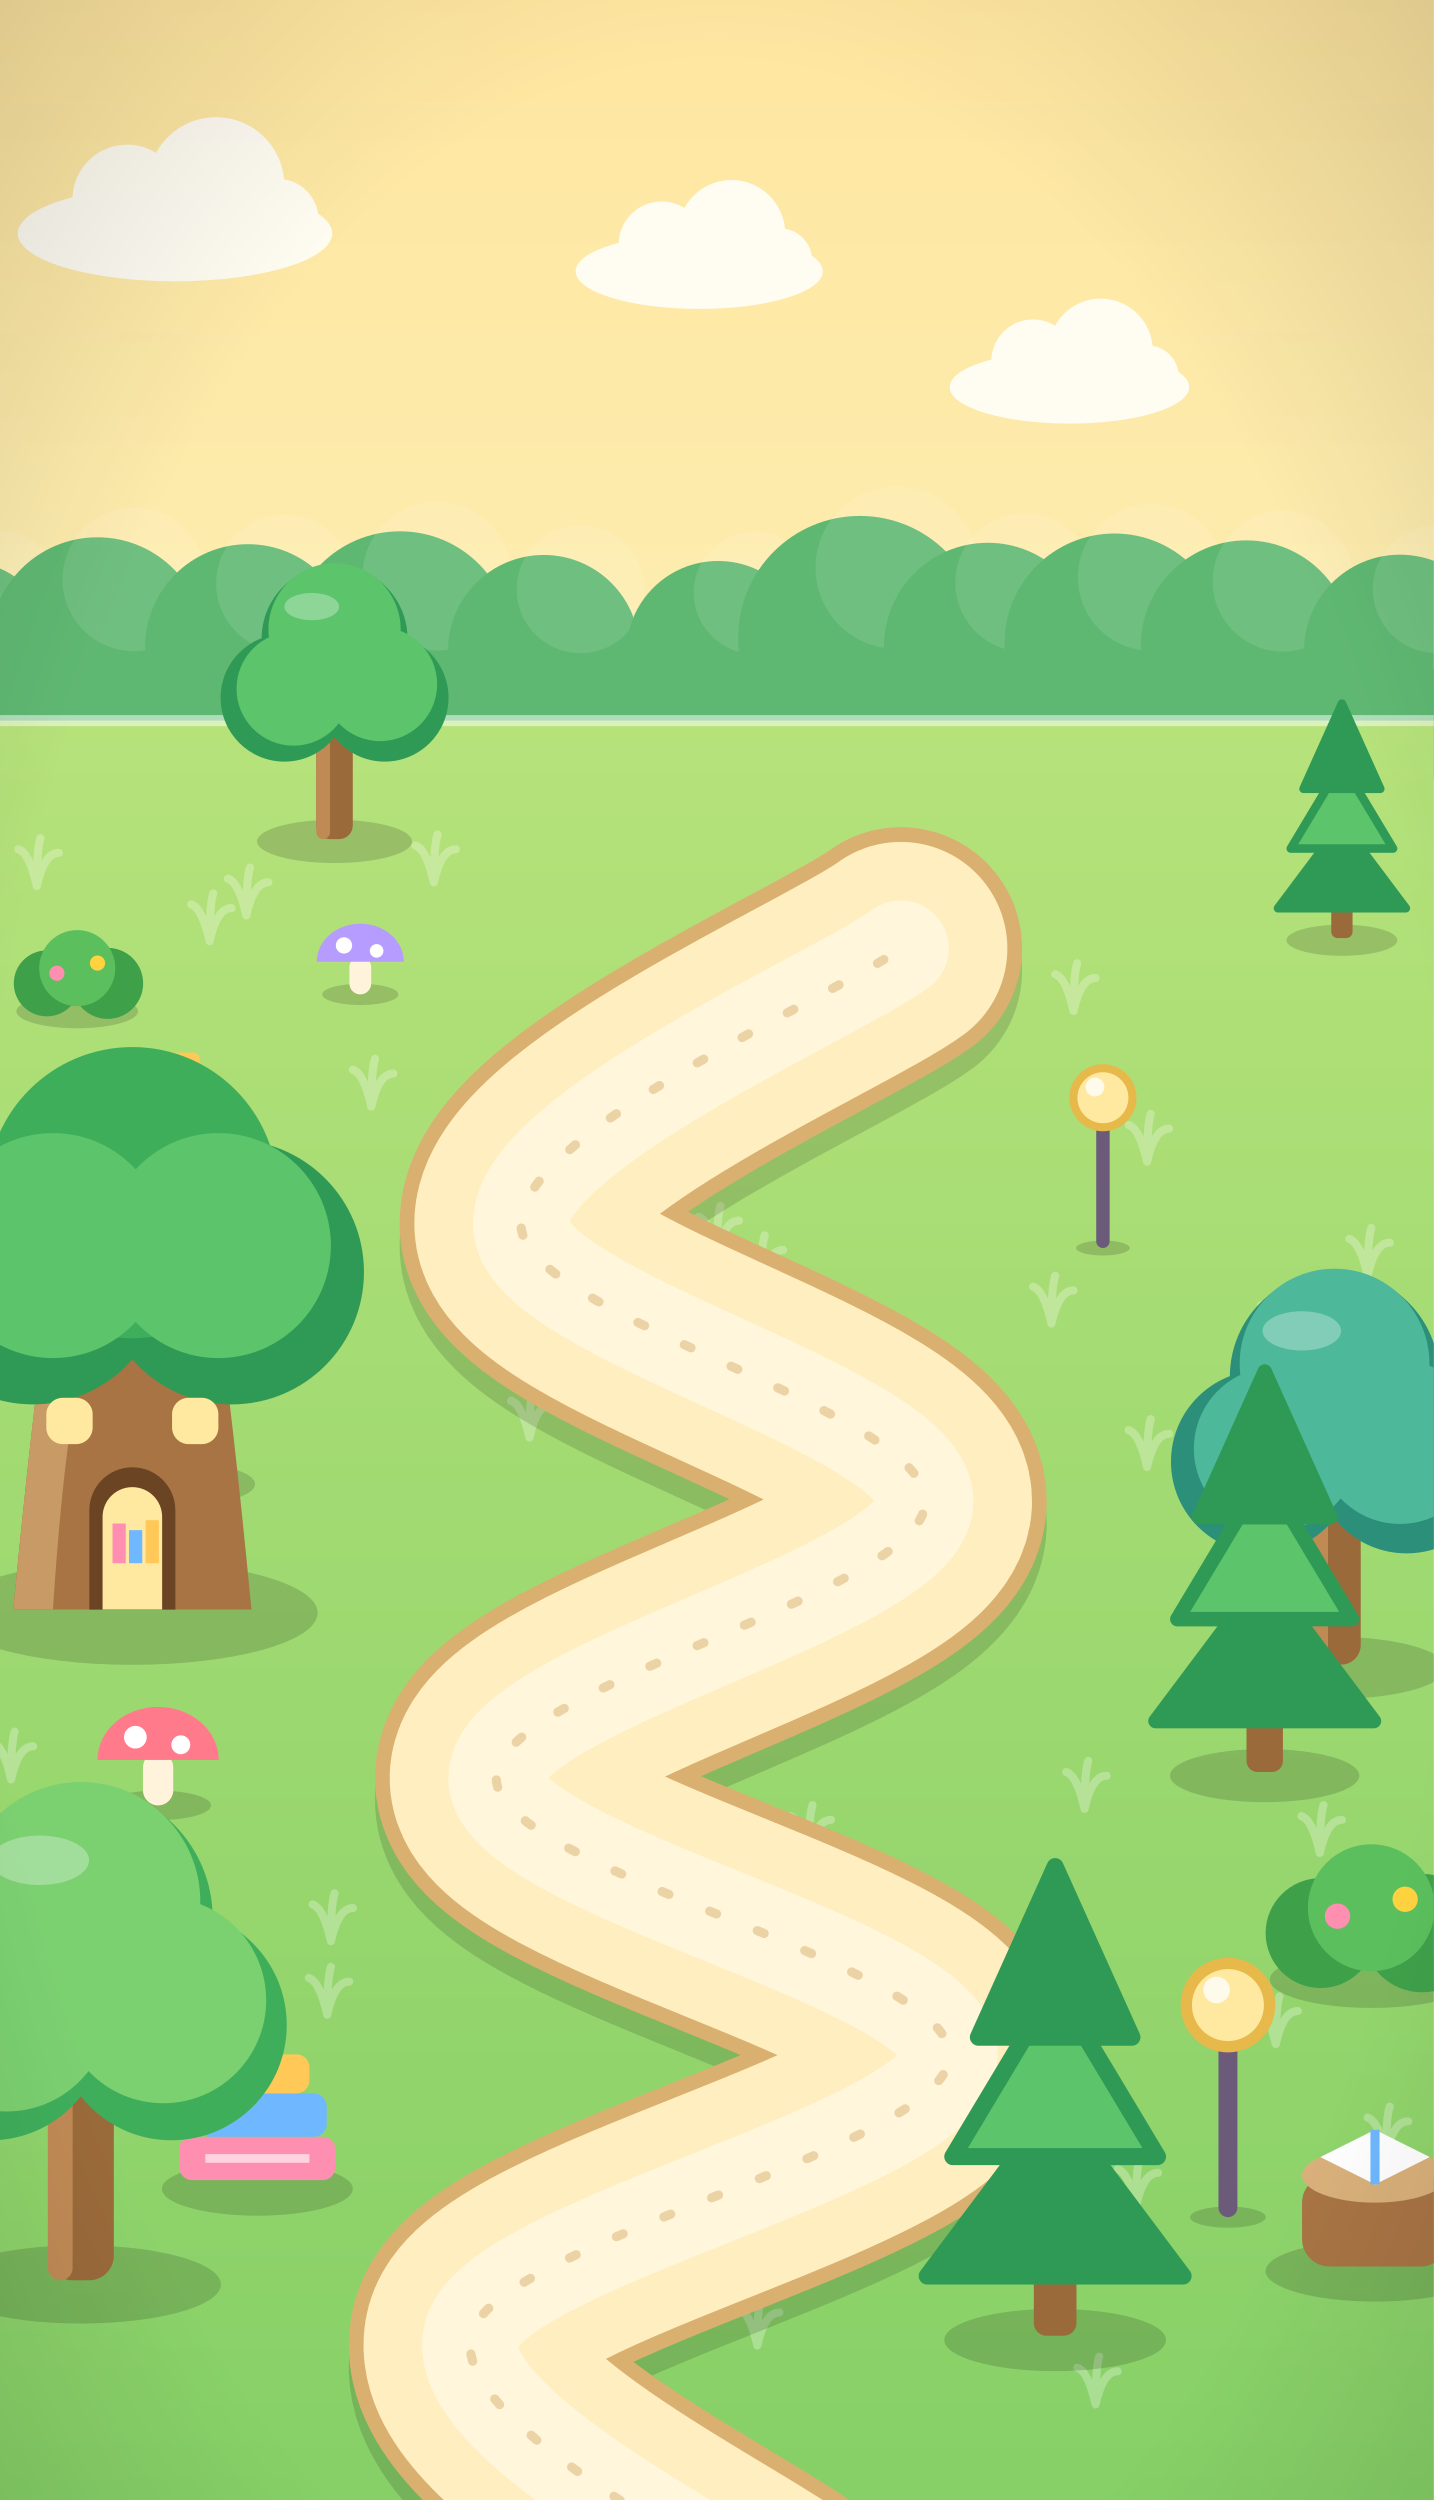
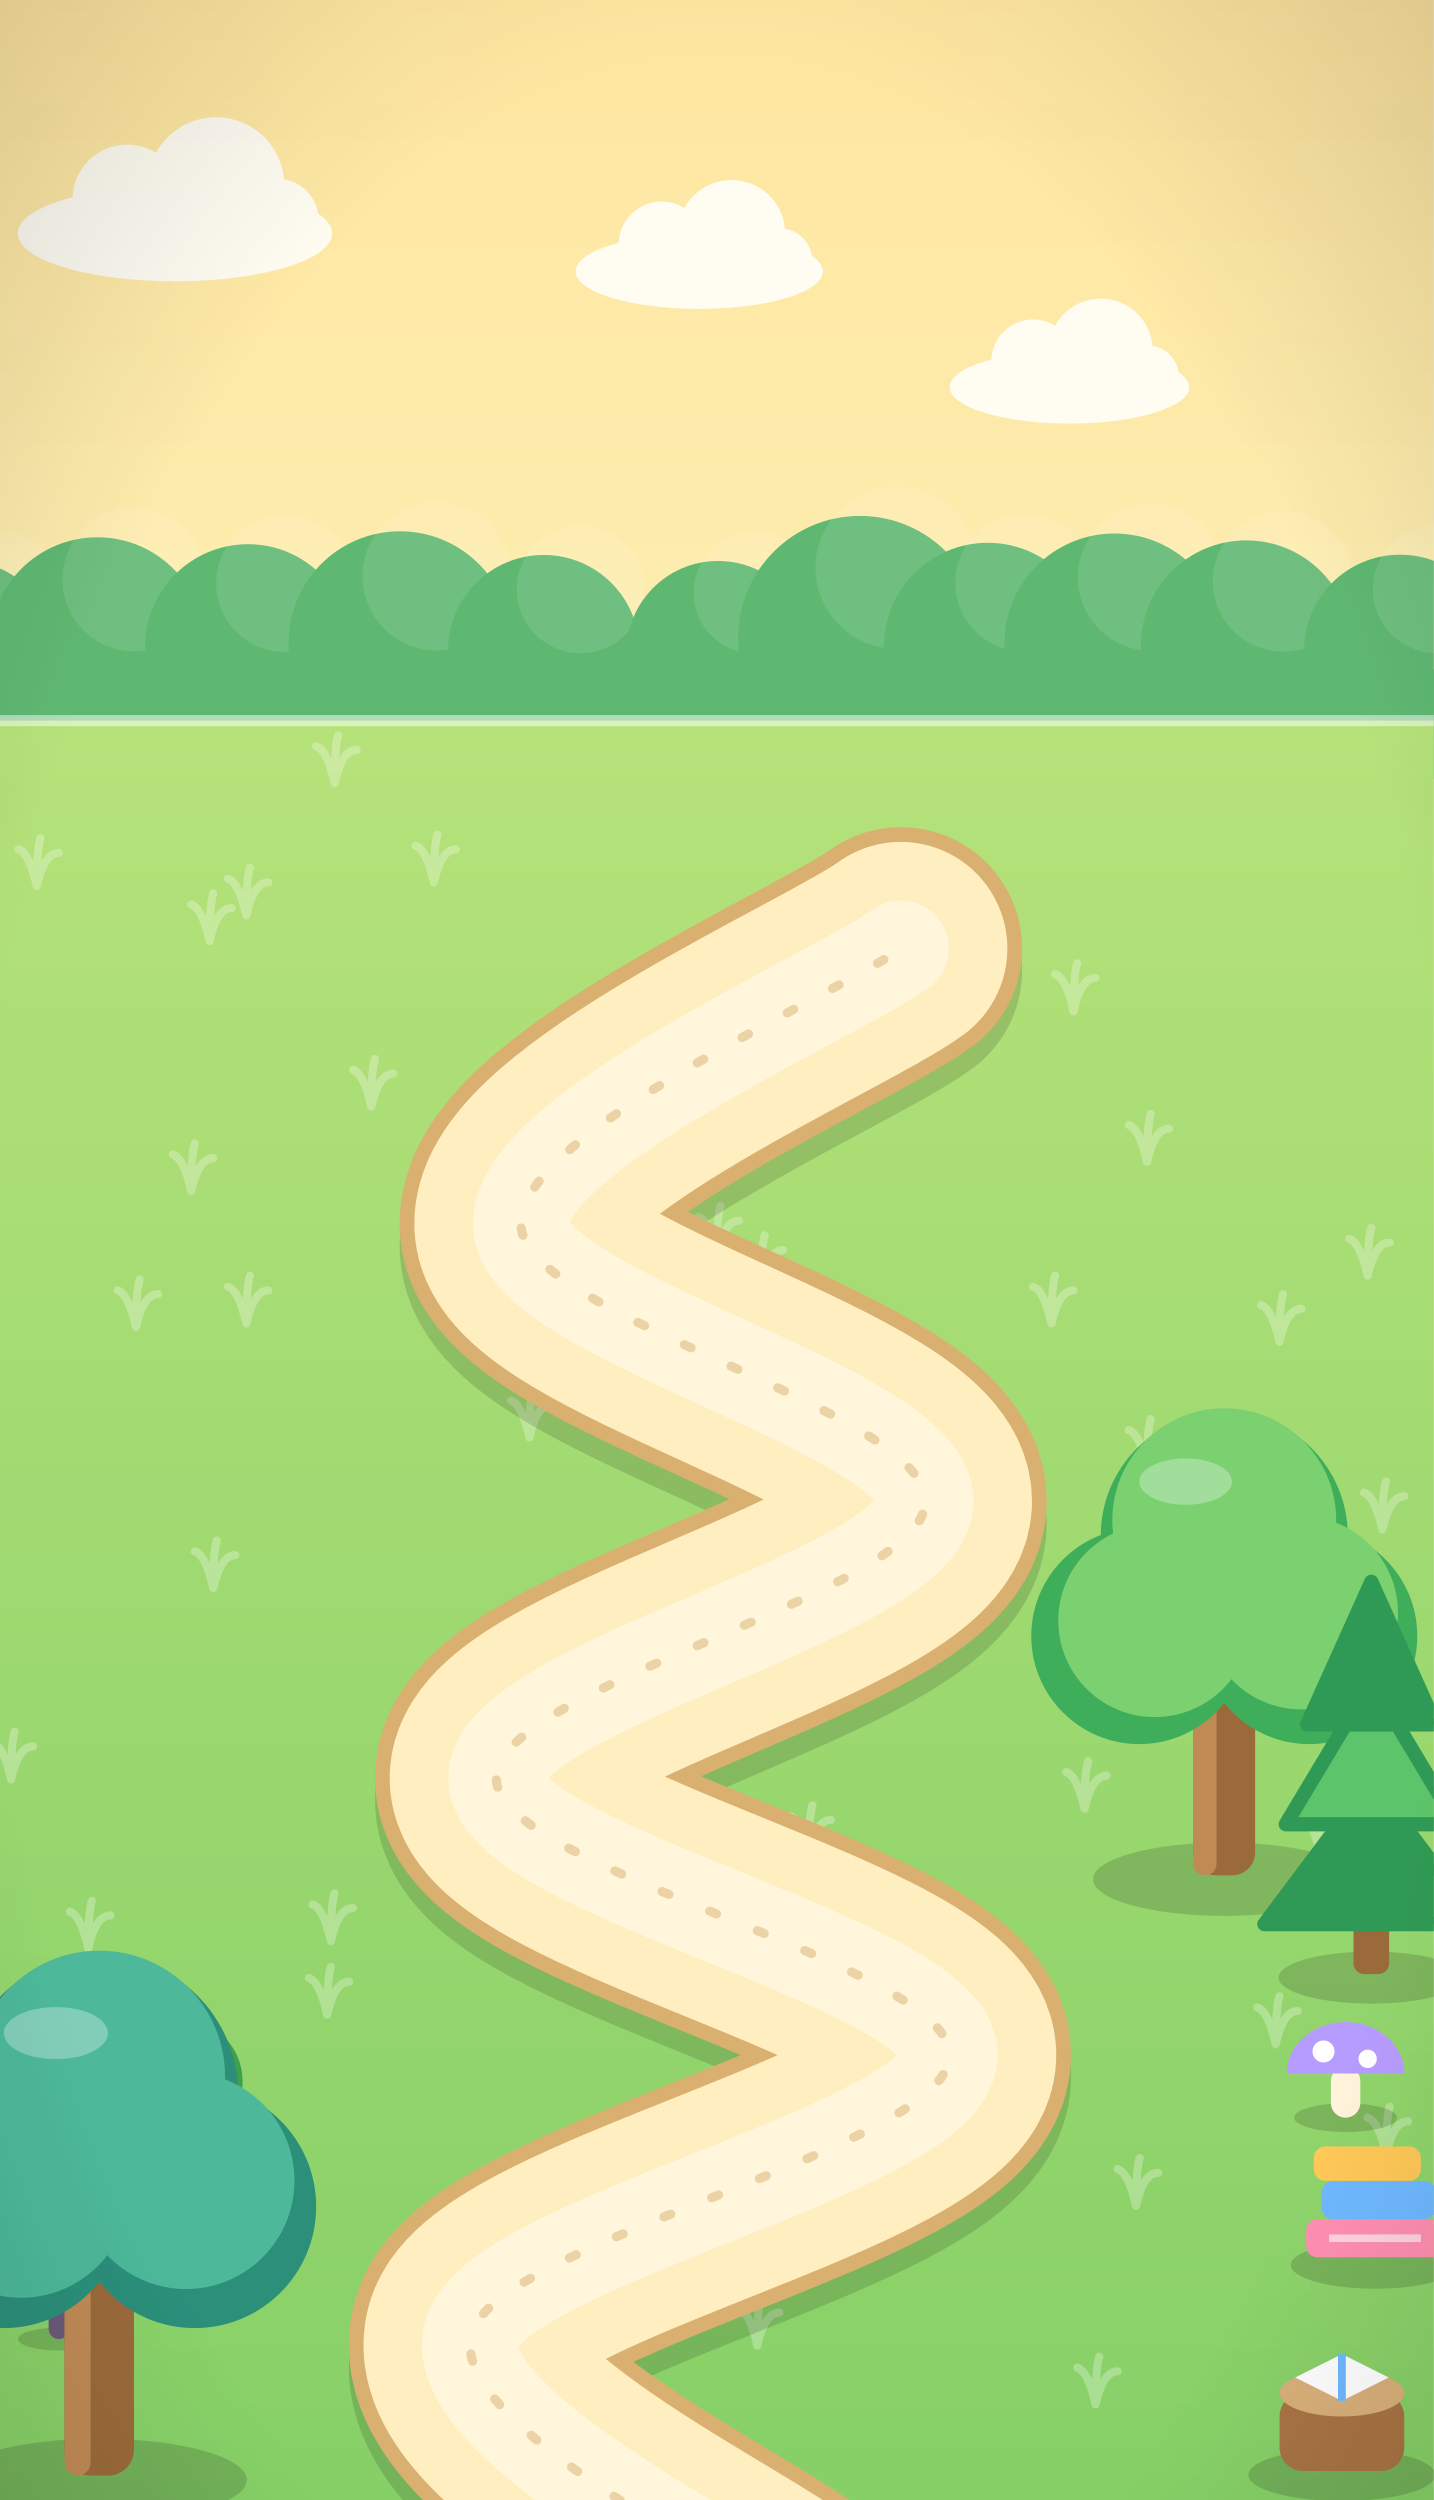
<svg xmlns="http://www.w3.org/2000/svg" viewBox="0 0 390 680" preserveAspectRatio="xMidYMid slice" role="img" aria-label="Rừng Chữ lớp 1">
  <defs>
    <linearGradient id="sk" x1="0" y1="0" x2="0" y2="1">
      <stop offset="0" stop-color="#FFE6A0" />
      <stop offset="1" stop-color="#F4FFD8" />
    </linearGradient>
    <linearGradient id="gr" x1="0" y1="0" x2="0" y2="1">
      <stop offset="0" stop-color="#B6E27A" />
      <stop offset="1" stop-color="#86D067" />
    </linearGradient>
    <radialGradient id="vg" cx=".5" cy=".55" r=".8">
      <stop offset=".65" stop-color="#000" stop-opacity="0" />
      <stop offset="1" stop-color="#000" stop-opacity=".16" />
    </radialGradient>
  </defs>
  <rect width="390" height="680" fill="url(#sk)" />
  <g transform="translate(47.6 63.5) scale(0.9297459)" opacity="0.85">
    <ellipse cx="0" cy="0" rx="46" ry="14" fill="#fff" />
    <circle cx="-14" cy="-10" r="16" fill="#fff" />
    <circle cx="12" cy="-14" r="20" fill="#fff" />
    <circle cx="30" cy="-4" r="12" fill="#fff" />
  </g>
  <g transform="translate(190.2 73.8) scale(0.7307687)" opacity="0.85">
    <ellipse cx="0" cy="0" rx="46" ry="14" fill="#fff" />
    <circle cx="-14" cy="-10" r="16" fill="#fff" />
    <circle cx="12" cy="-14" r="20" fill="#fff" />
    <circle cx="30" cy="-4" r="12" fill="#fff" />
  </g>
  <g transform="translate(290.9 105.3) scale(0.7081944)" opacity="0.85">
    <ellipse cx="0" cy="0" rx="46" ry="14" fill="#fff" />
    <circle cx="-14" cy="-10" r="16" fill="#fff" />
    <circle cx="12" cy="-14" r="20" fill="#fff" />
    <circle cx="30" cy="-4" r="12" fill="#fff" />
  </g>
  <rect y="182" width="390" height="30" fill="#5FB872" />
  <circle cx="-10" cy="177.517" r="24.965" fill="#5FB872" />
  <circle cx="0" cy="161.196" r="16.644" fill="#fff" opacity=".1" />
  <circle cx="26.489" cy="175.38" r="29.24" fill="#5FB872" />
  <circle cx="36.489" cy="157.633" r="19.493" fill="#fff" opacity=".1" />
  <circle cx="67.449" cy="176.006" r="27.989" fill="#5FB872" />
  <circle cx="77.449" cy="158.676" r="18.659" fill="#fff" opacity=".1" />
  <circle cx="108.802" cy="174.838" r="30.324" fill="#5FB872" />
  <circle cx="118.802" cy="156.73" r="20.216" fill="#fff" opacity=".1" />
  <circle cx="147.894" cy="176.984" r="26.032" fill="#5FB872" />
  <circle cx="157.894" cy="160.306" r="17.355" fill="#fff" opacity=".1" />
  <circle cx="195.315" cy="177.528" r="24.943" fill="#5FB872" />
  <circle cx="205.315" cy="161.214" r="16.629" fill="#fff" opacity=".1" />
  <circle cx="233.893" cy="173.443" r="33.114" fill="#5FB872" />
  <circle cx="243.893" cy="154.405" r="22.076" fill="#fff" opacity=".1" />
  <circle cx="268.674" cy="175.879" r="28.242" fill="#5FB872" />
  <circle cx="278.674" cy="158.465" r="18.828" fill="#fff" opacity=".1" />
  <circle cx="303.137" cy="175.037" r="29.925" fill="#5FB872" />
  <circle cx="313.137" cy="157.062" r="19.95" fill="#fff" opacity=".1" />
  <circle cx="338.971" cy="175.66" r="28.679" fill="#5FB872" />
  <circle cx="348.971" cy="158.101" r="19.12" fill="#fff" opacity=".1" />
  <circle cx="380.788" cy="176.958" r="26.083" fill="#5FB872" />
  <circle cx="390.788" cy="160.264" r="17.389" fill="#fff" opacity=".1" />
  <rect y="196" width="390" height="484" fill="url(#gr)" />
  <path d="M0 196h390" stroke="#fff" stroke-opacity=".5" stroke-width="3" />
  <path d="M67 360q-2-9-5-10M67 360q0-10 1-13M67 360q2-9 6-9" stroke="#fff" stroke-opacity=".28" stroke-width="2.200" stroke-linecap="round" fill="none" />
  <path d="M126 665q-2-9-5-10M126 665q0-10 1-13M126 665q2-9 6-9" stroke="#fff" stroke-opacity=".28" stroke-width="2.200" stroke-linecap="round" fill="none" />
  <path d="M29 557q-2-9-5-10M29 557q0-10 1-13M29 557q2-9 6-9" stroke="#fff" stroke-opacity=".28" stroke-width="2.200" stroke-linecap="round" fill="none" />
  <path d="M195 341q-2-9-5-10M195 341q0-10 1-13M195 341q2-9 6-9" stroke="#fff" stroke-opacity=".28" stroke-width="2.200" stroke-linecap="round" fill="none" />
  <path d="M52 324q-2-9-5-10M52 324q0-10 1-13M52 324q2-9 6-9" stroke="#fff" stroke-opacity=".28" stroke-width="2.200" stroke-linecap="round" fill="none" />
  <path d="M298 654q-2-9-5-10M298 654q0-10 1-13M298 654q2-9 6-9" stroke="#fff" stroke-opacity=".28" stroke-width="2.200" stroke-linecap="round" fill="none" />
  <path d="M295 492q-2-9-5-10M295 492q0-10 1-13M295 492q2-9 6-9" stroke="#fff" stroke-opacity=".28" stroke-width="2.200" stroke-linecap="round" fill="none" />
  <path d="M101 301q-2-9-5-10M101 301q0-10 1-13M101 301q2-9 6-9" stroke="#fff" stroke-opacity=".28" stroke-width="2.200" stroke-linecap="round" fill="none" />
  <path d="M286 360q-2-9-5-10M286 360q0-10 1-13M286 360q2-9 6-9" stroke="#fff" stroke-opacity=".28" stroke-width="2.200" stroke-linecap="round" fill="none" />
  <path d="M118 240q-2-9-5-10M118 240q0-10 1-13M118 240q2-9 6-9" stroke="#fff" stroke-opacity=".28" stroke-width="2.200" stroke-linecap="round" fill="none" />
  <path d="M20 566q-2-9-5-10M20 566q0-10 1-13M20 566q2-9 6-9" stroke="#fff" stroke-opacity=".28" stroke-width="2.200" stroke-linecap="round" fill="none" />
  <path d="M347 556q-2-9-5-10M347 556q0-10 1-13M347 556q2-9 6-9" stroke="#fff" stroke-opacity=".28" stroke-width="2.200" stroke-linecap="round" fill="none" />
  <path d="M37 361q-2-9-5-10M37 361q0-10 1-13M37 361q2-9 6-9" stroke="#fff" stroke-opacity=".28" stroke-width="2.200" stroke-linecap="round" fill="none" />
  <path d="M218 606q-2-9-5-10M218 606q0-10 1-13M218 606q2-9 6-9" stroke="#fff" stroke-opacity=".28" stroke-width="2.200" stroke-linecap="round" fill="none" />
  <path d="M207 349q-2-9-5-10M207 349q0-10 1-13M207 349q2-9 6-9" stroke="#fff" stroke-opacity=".28" stroke-width="2.200" stroke-linecap="round" fill="none" />
  <path d="M377 586q-2-9-5-10M377 586q0-10 1-13M377 586q2-9 6-9" stroke="#fff" stroke-opacity=".28" stroke-width="2.200" stroke-linecap="round" fill="none" />
  <path d="M292 275q-2-9-5-10M292 275q0-10 1-13M292 275q2-9 6-9" stroke="#fff" stroke-opacity=".28" stroke-width="2.200" stroke-linecap="round" fill="none" />
  <path d="M90 528q-2-9-5-10M90 528q0-10 1-13M90 528q2-9 6-9" stroke="#fff" stroke-opacity=".28" stroke-width="2.200" stroke-linecap="round" fill="none" />
  <path d="M3 484q-2-9-5-10M3 484q0-10 1-13M3 484q2-9 6-9" stroke="#fff" stroke-opacity=".28" stroke-width="2.200" stroke-linecap="round" fill="none" />
  <path d="M372 347q-2-9-5-10M372 347q0-10 1-13M372 347q2-9 6-9" stroke="#fff" stroke-opacity=".28" stroke-width="2.200" stroke-linecap="round" fill="none" />
  <path d="M312 399q-2-9-5-10M312 399q0-10 1-13M312 399q2-9 6-9" stroke="#fff" stroke-opacity=".28" stroke-width="2.200" stroke-linecap="round" fill="none" />
  <path d="M206 638q-2-9-5-10M206 638q0-10 1-13M206 638q2-9 6-9" stroke="#fff" stroke-opacity=".28" stroke-width="2.200" stroke-linecap="round" fill="none" />
  <path d="M144 391q-2-9-5-10M144 391q0-10 1-13M144 391q2-9 6-9" stroke="#fff" stroke-opacity=".28" stroke-width="2.200" stroke-linecap="round" fill="none" />
  <path d="M376 416q-2-9-5-10M376 416q0-10 1-13M376 416q2-9 6-9" stroke="#fff" stroke-opacity=".28" stroke-width="2.200" stroke-linecap="round" fill="none" />
  <path d="M183 453q-2-9-5-10M183 453q0-10 1-13M183 453q2-9 6-9" stroke="#fff" stroke-opacity=".28" stroke-width="2.200" stroke-linecap="round" fill="none" />
  <path d="M312 316q-2-9-5-10M312 316q0-10 1-13M312 316q2-9 6-9" stroke="#fff" stroke-opacity=".28" stroke-width="2.200" stroke-linecap="round" fill="none" />
  <path d="M91 213q-2-9-5-10M91 213q0-10 1-13M91 213q2-9 6-9" stroke="#fff" stroke-opacity=".28" stroke-width="2.200" stroke-linecap="round" fill="none" />
  <path d="M348 365q-2-9-5-10M348 365q0-10 1-13M348 365q2-9 6-9" stroke="#fff" stroke-opacity=".28" stroke-width="2.200" stroke-linecap="round" fill="none" />
  <path d="M359 504q-2-9-5-10M359 504q0-10 1-13M359 504q2-9 6-9" stroke="#fff" stroke-opacity=".28" stroke-width="2.200" stroke-linecap="round" fill="none" />
  <path d="M207 280q-2-9-5-10M207 280q0-10 1-13M207 280q2-9 6-9" stroke="#fff" stroke-opacity=".28" stroke-width="2.200" stroke-linecap="round" fill="none" />
  <path d="M205 597q-2-9-5-10M205 597q0-10 1-13M205 597q2-9 6-9" stroke="#fff" stroke-opacity=".28" stroke-width="2.200" stroke-linecap="round" fill="none" />
  <path d="M58 432q-2-9-5-10M58 432q0-10 1-13M58 432q2-9 6-9" stroke="#fff" stroke-opacity=".28" stroke-width="2.200" stroke-linecap="round" fill="none" />
  <path d="M220 504q-2-9-5-10M220 504q0-10 1-13M220 504q2-9 6-9" stroke="#fff" stroke-opacity=".28" stroke-width="2.200" stroke-linecap="round" fill="none" />
  <path d="M89 548q-2-9-5-10M89 548q0-10 1-13M89 548q2-9 6-9" stroke="#fff" stroke-opacity=".28" stroke-width="2.200" stroke-linecap="round" fill="none" />
  <path d="M10 241q-2-9-5-10M10 241q0-10 1-13M10 241q2-9 6-9" stroke="#fff" stroke-opacity=".28" stroke-width="2.200" stroke-linecap="round" fill="none" />
  <path d="M67 249q-2-9-5-10M67 249q0-10 1-13M67 249q2-9 6-9" stroke="#fff" stroke-opacity=".28" stroke-width="2.200" stroke-linecap="round" fill="none" />
  <path d="M24 530q-2-9-5-10M24 530q0-10 1-13M24 530q2-9 6-9" stroke="#fff" stroke-opacity=".28" stroke-width="2.200" stroke-linecap="round" fill="none" />
  <path d="M57 256q-2-9-5-10M57 256q0-10 1-13M57 256q2-9 6-9" stroke="#fff" stroke-opacity=".28" stroke-width="2.200" stroke-linecap="round" fill="none" />
  <path d="M309 600q-2-9-5-10M309 600q0-10 1-13M309 600q2-9 6-9" stroke="#fff" stroke-opacity=".28" stroke-width="2.200" stroke-linecap="round" fill="none" />
  <path d="M252 605q-2-9-5-10M252 605q0-10 1-13M252 605q2-9 6-9" stroke="#fff" stroke-opacity=".28" stroke-width="2.200" stroke-linecap="round" fill="none" />
  <path d="M216 710C201.4 697.4 121.3 659.8 128.3 634.7C135.4 609.6 257.2 584.4 258.3 559.3C259.4 534.2 136.1 509.1 135 484C133.9 458.9 250.6 433.8 251.7 408.7C252.8 383.6 142.8 358.4 141.7 333.3C140.6 308.2 227.8 270.6 245 258" fill="none" stroke="#000" stroke-opacity=".14" stroke-width="66" stroke-linecap="round" transform="translate(0 6)" />
  <path d="M216 710C201.4 697.4 121.3 659.8 128.3 634.7C135.4 609.6 257.2 584.4 258.3 559.3C259.4 534.2 136.1 509.1 135 484C133.9 458.9 250.6 433.8 251.7 408.7C252.8 383.6 142.8 358.4 141.7 333.3C140.6 308.2 227.8 270.6 245 258" fill="none" stroke="#D9B070" stroke-width="66" stroke-linecap="round" stroke-linejoin="round" />
  <path d="M216 710C201.4 697.4 121.3 659.8 128.3 634.7C135.4 609.6 257.2 584.4 258.3 559.3C259.4 534.2 136.1 509.1 135 484C133.9 458.9 250.6 433.8 251.7 408.7C252.8 383.6 142.8 358.4 141.7 333.3C140.6 308.2 227.8 270.6 245 258" fill="none" stroke="#FFEFC0" stroke-width="58" stroke-linecap="round" stroke-linejoin="round" />
  <path d="M216 710C201.4 697.4 121.3 659.8 128.3 634.7C135.4 609.6 257.2 584.4 258.3 559.3C259.4 534.2 136.1 509.1 135 484C133.9 458.9 250.6 433.8 251.7 408.7C252.8 383.6 142.8 358.4 141.7 333.3C140.6 308.2 227.8 270.6 245 258" fill="none" stroke="#fff" stroke-opacity=".45" stroke-width="26.1" stroke-linecap="round" stroke-linejoin="round" />
  <path d="M216 710C201.4 697.4 121.3 659.8 128.3 634.7C135.4 609.6 257.2 584.4 258.3 559.3C259.4 534.2 136.1 509.1 135 484C133.9 458.9 250.6 433.8 251.7 408.7C252.8 383.6 142.8 358.4 141.7 333.3C140.6 308.2 227.8 270.6 245 258" fill="none" stroke="#D9B070" stroke-opacity=".5" stroke-width="2.5" stroke-dasharray="2 12" stroke-linecap="round" />
-   <g transform="translate(91 227) scale(0.62)">
+   <g transform="translate(333 508) scale(1.05)">
    <ellipse cx="0" cy="3" rx="34" ry="9.5" fill="#000" opacity=".15" />
    <rect x="-8" y="-44" width="16" height="46" rx="6" fill="#9A6A3A" />
    <rect x="-8" y="-44" width="6" height="46" rx="3" fill="#C08A55" />
-     <circle cx="-22" cy="-60" r="28" fill="#2F9A55" />
-     <circle cx="22" cy="-60" r="28" fill="#2F9A55" />
-     <circle cx="0" cy="-86" r="32" fill="#2F9A55" />
-     <circle cx="-18" cy="-64" r="25" fill="#5CC46B" />
-     <circle cx="20" cy="-66" r="25" fill="#5CC46B" />
-     <circle cx="0" cy="-90" r="29" fill="#5CC46B" />
+     <circle cx="-22" cy="-60" r="28" fill="#3FAE5B" />
+     <circle cx="22" cy="-60" r="28" fill="#3FAE5B" />
+     <circle cx="0" cy="-86" r="32" fill="#3FAE5B" />
+     <circle cx="-18" cy="-64" r="25" fill="#7BD070" />
+     <circle cx="20" cy="-66" r="25" fill="#7BD070" />
+     <circle cx="0" cy="-90" r="29" fill="#7BD070" />
    <ellipse cx="-10" cy="-100" rx="12" ry="6" fill="#fff" opacity=".3" />
  </g>
-   <g transform="translate(365 254) scale(0.58)">
+   <g transform="translate(373 535) scale(0.97)">
    <ellipse cx="0" cy="3" rx="26" ry="7.3" fill="#000" opacity=".15" />
    <rect x="-5" y="-14" width="10" height="16" rx="3" fill="#9A6A3A" />
    <path d="M-30 -12L0 -52L30 -12z" fill="#2F9A55" stroke="#2F9A55" stroke-width="4" stroke-linejoin="round" />
    <path d="M-24 -40L0 -80L24 -40z" fill="#5CC46B" stroke="#2F9A55" stroke-width="4" stroke-linejoin="round" />
    <path d="M-18 -68L0 -108L18 -68z" fill="#2F9A55" stroke="#2F9A55" stroke-width="4" stroke-linejoin="round" />
  </g>
-   <g transform="translate(98 269) scale(0.74)">
+   <g transform="translate(366 574) scale(1.00)">
    <ellipse cx="0" cy="2" rx="14" ry="3.9" fill="#000" opacity=".15" />
    <rect x="-4" y="-12" width="8" height="14" rx="4" fill="#FFF3DC" />
    <path d="M-16-10a16 14 0 0132 0z" fill="#B79CFF" />
    <circle cx="-6" cy="-16" r="3" fill="#fff" />
    <circle cx="6" cy="-14" r="2.500" fill="#fff" />
  </g>
-   <g transform="translate(21 273) scale(0.69)">
+   <g transform="translate(34 576) scale(1.23)">
    <ellipse cx="0" cy="3" rx="24" ry="6.7" fill="#000" opacity=".15" />
    <circle cx="-12" cy="-8" r="13" fill="#3FA04A" />
    <circle cx="12" cy="-8" r="14" fill="#3FA04A" />
    <circle cx="0" cy="-14" r="15" fill="#5ABF5C" />
    <circle cx="-8" cy="-12" r="3" fill="#FF8FB1" />
    <circle cx="8" cy="-16" r="3" fill="#FFD23F" />
  </g>
-   <g transform="translate(47 304) scale(0.61)">
+   <g transform="translate(374 614) scale(1.04)">
    <ellipse cx="0" cy="2" rx="22" ry="6.2" fill="#000" opacity=".15" />
    <rect x="-18" y="-10" width="36" height="10" rx="3" fill="#FF8FB1" />
    <rect x="-14" y="-20" width="30" height="10" rx="3" fill="#6FB8FF" />
    <rect x="-16" y="-29" width="28" height="9" rx="3" fill="#FFC857" />
    <rect x="-12" y="-6" width="24" height="2" fill="#fff" opacity=".6" />
  </g>
-   <g transform="translate(300 338) scale(0.73)">
+   <g transform="translate(16 634) scale(1.11)">
    <ellipse cx="0" cy="2" rx="10" ry="2.8" fill="#000" opacity=".15" />
    <rect x="-2.500" y="-46" width="5" height="48" rx="2.500" fill="#6B5A7A" />
    <circle cx="0" cy="-54" r="11" fill="#FFE9A0" stroke="#E7B84A" stroke-width="3" />
    <circle cx="-3" cy="-58" r="3.500" fill="#fff" opacity=".8" />
  </g>
-   <g transform="translate(48 401) scale(0.89)">
+   <g transform="translate(365 670) scale(1.06)">
    <ellipse cx="0" cy="3" rx="24" ry="6.7" fill="#000" opacity=".15" />
    <rect x="-16" y="-18" width="32" height="20" rx="6" fill="#A87444" />
    <ellipse cx="0" cy="-18" rx="16" ry="6" fill="#D9B07A" />
    <path d="M-12-22l12-6 12 6-12 6z" fill="#fff" />
    <path d="M0-28v12" stroke="#6FB8FF" stroke-width="2" />
  </g>
-   <g transform="translate(36 436) scale(0.90)">
-     <ellipse cx="0" cy="3" rx="56" ry="15.7" fill="#000" opacity=".15" />
-     <path d="M-36 2Q-30-60-26-86h52Q30-60 36 2z" fill="#A87444" />
-     <path d="M-36 2Q-30-60-26-86h14Q-20-60-24 2z" fill="#C79A66" />
-     <circle cx="-30" cy="-100" r="40" fill="#2F9A55" />
-     <circle cx="30" cy="-100" r="40" fill="#2F9A55" />
-     <circle cx="0" cy="-124" r="44" fill="#3FAE5B" />
-     <circle cx="-24" cy="-108" r="34" fill="#5CC46B" />
-     <circle cx="26" cy="-108" r="34" fill="#5CC46B" />
-     <path d="M-13 2v-30a13 13 0 0126 0V2z" fill="#6B4423" />
-     <path d="M-9 2v-28a9 9 0 0118 0V2z" fill="#FFE9A0" />
-     <rect x="-26" y="-62" width="14" height="14" rx="5" fill="#FFE9A0" />
-     <rect x="12" y="-62" width="14" height="14" rx="5" fill="#FFE9A0" />
-     <rect x="-6" y="-24" width="4" height="12" fill="#FF8FB1" />
-     <rect x="-1" y="-22" width="4" height="10" fill="#6FB8FF" />
-     <rect x="4" y="-25" width="4" height="13" fill="#FFC857" />
-   </g>
-   <g transform="translate(363 451) scale(0.89)">
+   <g transform="translate(27 671) scale(1.18)">
    <ellipse cx="0" cy="3" rx="34" ry="9.5" fill="#000" opacity=".15" />
    <rect x="-8" y="-44" width="16" height="46" rx="6" fill="#9A6A3A" />
    <rect x="-8" y="-44" width="6" height="46" rx="3" fill="#C08A55" />
    <circle cx="-22" cy="-60" r="28" fill="#2B8F7A" />
    <circle cx="22" cy="-60" r="28" fill="#2B8F7A" />
    <circle cx="0" cy="-86" r="32" fill="#2B8F7A" />
    <circle cx="-18" cy="-64" r="25" fill="#4DB89A" />
    <circle cx="20" cy="-66" r="25" fill="#4DB89A" />
    <circle cx="0" cy="-90" r="29" fill="#4DB89A" />
    <ellipse cx="-10" cy="-100" rx="12" ry="6" fill="#fff" opacity=".3" />
  </g>
-   <g transform="translate(344 480) scale(0.99)">
-     <ellipse cx="0" cy="3" rx="26" ry="7.3" fill="#000" opacity=".15" />
-     <rect x="-5" y="-14" width="10" height="16" rx="3" fill="#9A6A3A" />
-     <path d="M-30 -12L0 -52L30 -12z" fill="#2F9A55" stroke="#2F9A55" stroke-width="4" stroke-linejoin="round" />
-     <path d="M-24 -40L0 -80L24 -40z" fill="#5CC46B" stroke="#2F9A55" stroke-width="4" stroke-linejoin="round" />
-     <path d="M-18 -68L0 -108L18 -68z" fill="#2F9A55" stroke="#2F9A55" stroke-width="4" stroke-linejoin="round" />
-   </g>
-   <g transform="translate(43 489) scale(1.03)">
-     <ellipse cx="0" cy="2" rx="14" ry="3.9" fill="#000" opacity=".15" />
-     <rect x="-4" y="-12" width="8" height="14" rx="4" fill="#FFF3DC" />
-     <path d="M-16-10a16 14 0 0132 0z" fill="#FF7A8A" />
-     <circle cx="-6" cy="-16" r="3" fill="#fff" />
-     <circle cx="6" cy="-14" r="2.500" fill="#fff" />
-   </g>
-   <g transform="translate(373 535) scale(1.15)">
-     <ellipse cx="0" cy="3" rx="24" ry="6.7" fill="#000" opacity=".15" />
-     <circle cx="-12" cy="-8" r="13" fill="#3FA04A" />
-     <circle cx="12" cy="-8" r="14" fill="#3FA04A" />
-     <circle cx="0" cy="-14" r="15" fill="#5ABF5C" />
-     <circle cx="-8" cy="-12" r="3" fill="#FF8FB1" />
-     <circle cx="8" cy="-16" r="3" fill="#FFD23F" />
-   </g>
-   <g transform="translate(70 593) scale(1.18)">
-     <ellipse cx="0" cy="2" rx="22" ry="6.2" fill="#000" opacity=".15" />
-     <rect x="-18" y="-10" width="36" height="10" rx="3" fill="#FF8FB1" />
-     <rect x="-14" y="-20" width="30" height="10" rx="3" fill="#6FB8FF" />
-     <rect x="-16" y="-29" width="28" height="9" rx="3" fill="#FFC857" />
-     <rect x="-12" y="-6" width="24" height="2" fill="#fff" opacity=".6" />
-   </g>
-   <g transform="translate(334 601) scale(1.03)">
-     <ellipse cx="0" cy="2" rx="10" ry="2.8" fill="#000" opacity=".15" />
-     <rect x="-2.500" y="-46" width="5" height="48" rx="2.500" fill="#6B5A7A" />
-     <circle cx="0" cy="-54" r="11" fill="#FFE9A0" stroke="#E7B84A" stroke-width="3" />
-     <circle cx="-3" cy="-58" r="3.500" fill="#fff" opacity=".8" />
-   </g>
-   <g transform="translate(374 614) scale(1.24)">
-     <ellipse cx="0" cy="3" rx="24" ry="6.7" fill="#000" opacity=".15" />
-     <rect x="-16" y="-18" width="32" height="20" rx="6" fill="#A87444" />
-     <ellipse cx="0" cy="-18" rx="16" ry="6" fill="#D9B07A" />
-     <path d="M-12-22l12-6 12 6-12 6z" fill="#fff" />
-     <path d="M0-28v12" stroke="#6FB8FF" stroke-width="2" />
-   </g>
-   <g transform="translate(22 618) scale(1.12)">
-     <ellipse cx="0" cy="3" rx="34" ry="9.5" fill="#000" opacity=".15" />
-     <rect x="-8" y="-44" width="16" height="46" rx="6" fill="#9A6A3A" />
-     <rect x="-8" y="-44" width="6" height="46" rx="3" fill="#C08A55" />
-     <circle cx="-22" cy="-60" r="28" fill="#3FAE5B" />
-     <circle cx="22" cy="-60" r="28" fill="#3FAE5B" />
-     <circle cx="0" cy="-86" r="32" fill="#3FAE5B" />
-     <circle cx="-18" cy="-64" r="25" fill="#7BD070" />
-     <circle cx="20" cy="-66" r="25" fill="#7BD070" />
-     <circle cx="0" cy="-90" r="29" fill="#7BD070" />
-     <ellipse cx="-10" cy="-100" rx="12" ry="6" fill="#fff" opacity=".3" />
-   </g>
-   <g transform="translate(287 633) scale(1.16)">
-     <ellipse cx="0" cy="3" rx="26" ry="7.3" fill="#000" opacity=".15" />
-     <rect x="-5" y="-14" width="10" height="16" rx="3" fill="#9A6A3A" />
-     <path d="M-30 -12L0 -52L30 -12z" fill="#2F9A55" stroke="#2F9A55" stroke-width="4" stroke-linejoin="round" />
-     <path d="M-24 -40L0 -80L24 -40z" fill="#5CC46B" stroke="#2F9A55" stroke-width="4" stroke-linejoin="round" />
-     <path d="M-18 -68L0 -108L18 -68z" fill="#2F9A55" stroke="#2F9A55" stroke-width="4" stroke-linejoin="round" />
-   </g>
  <rect width="390" height="680" fill="url(#vg)" />
</svg>
